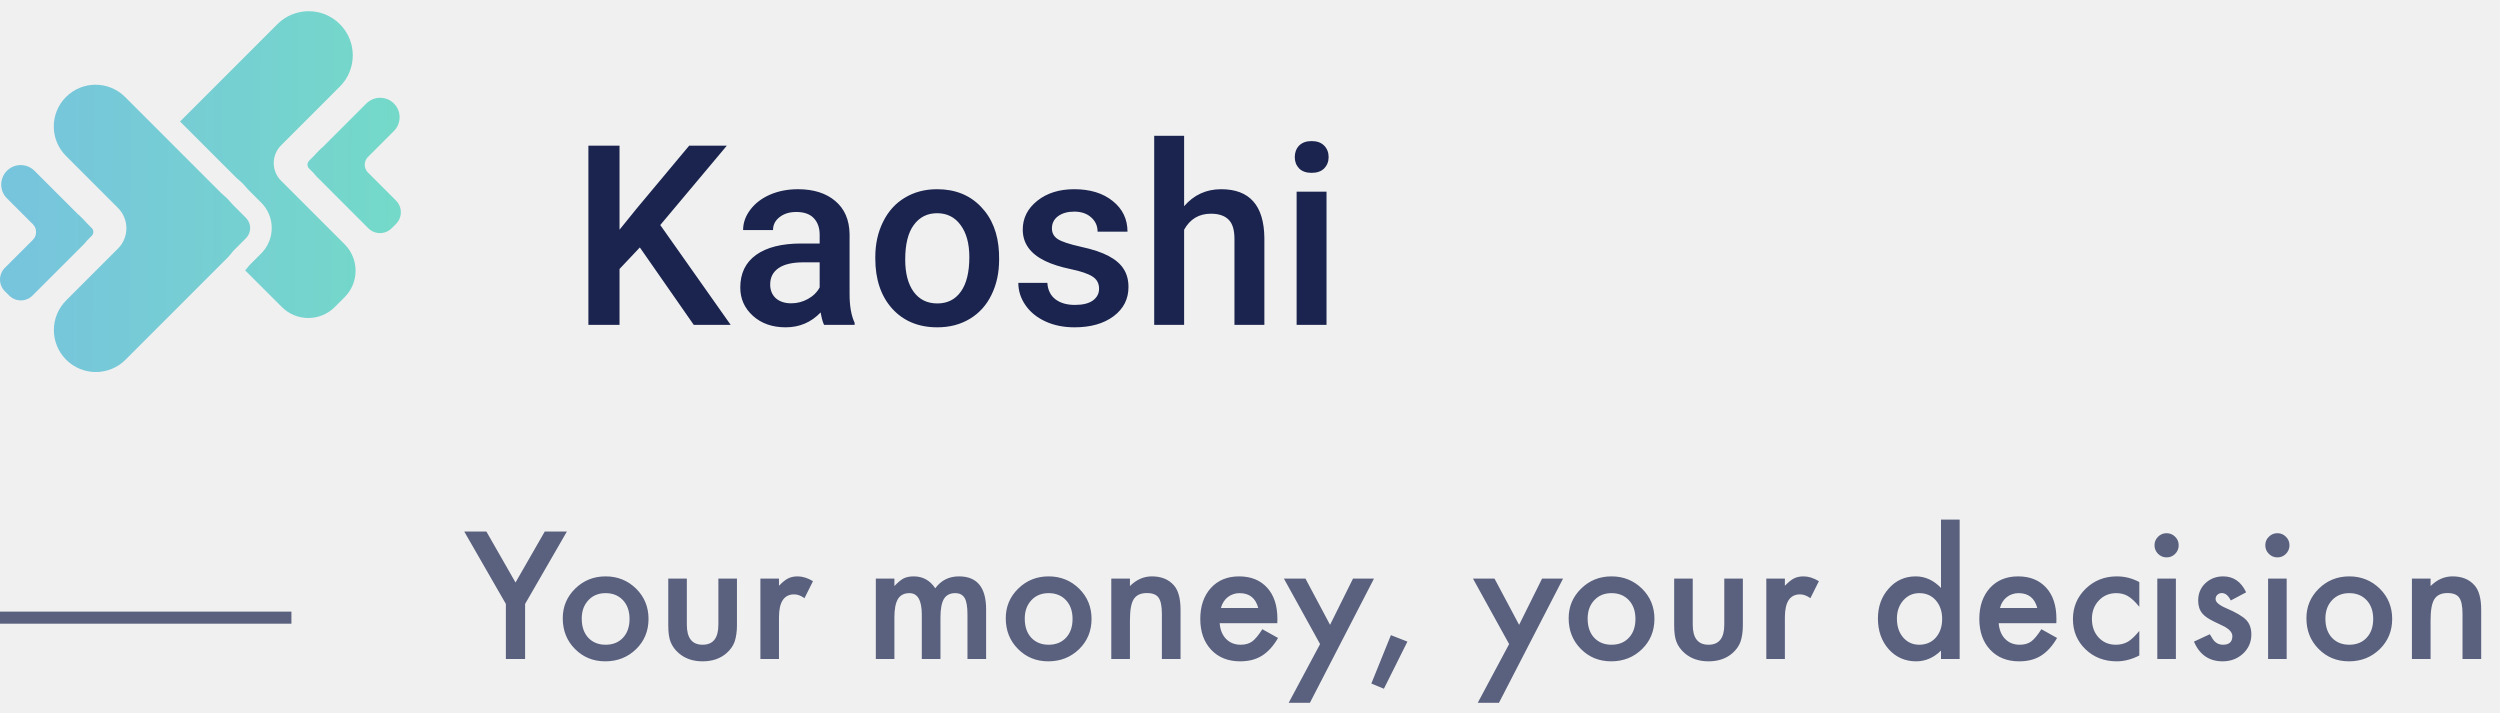
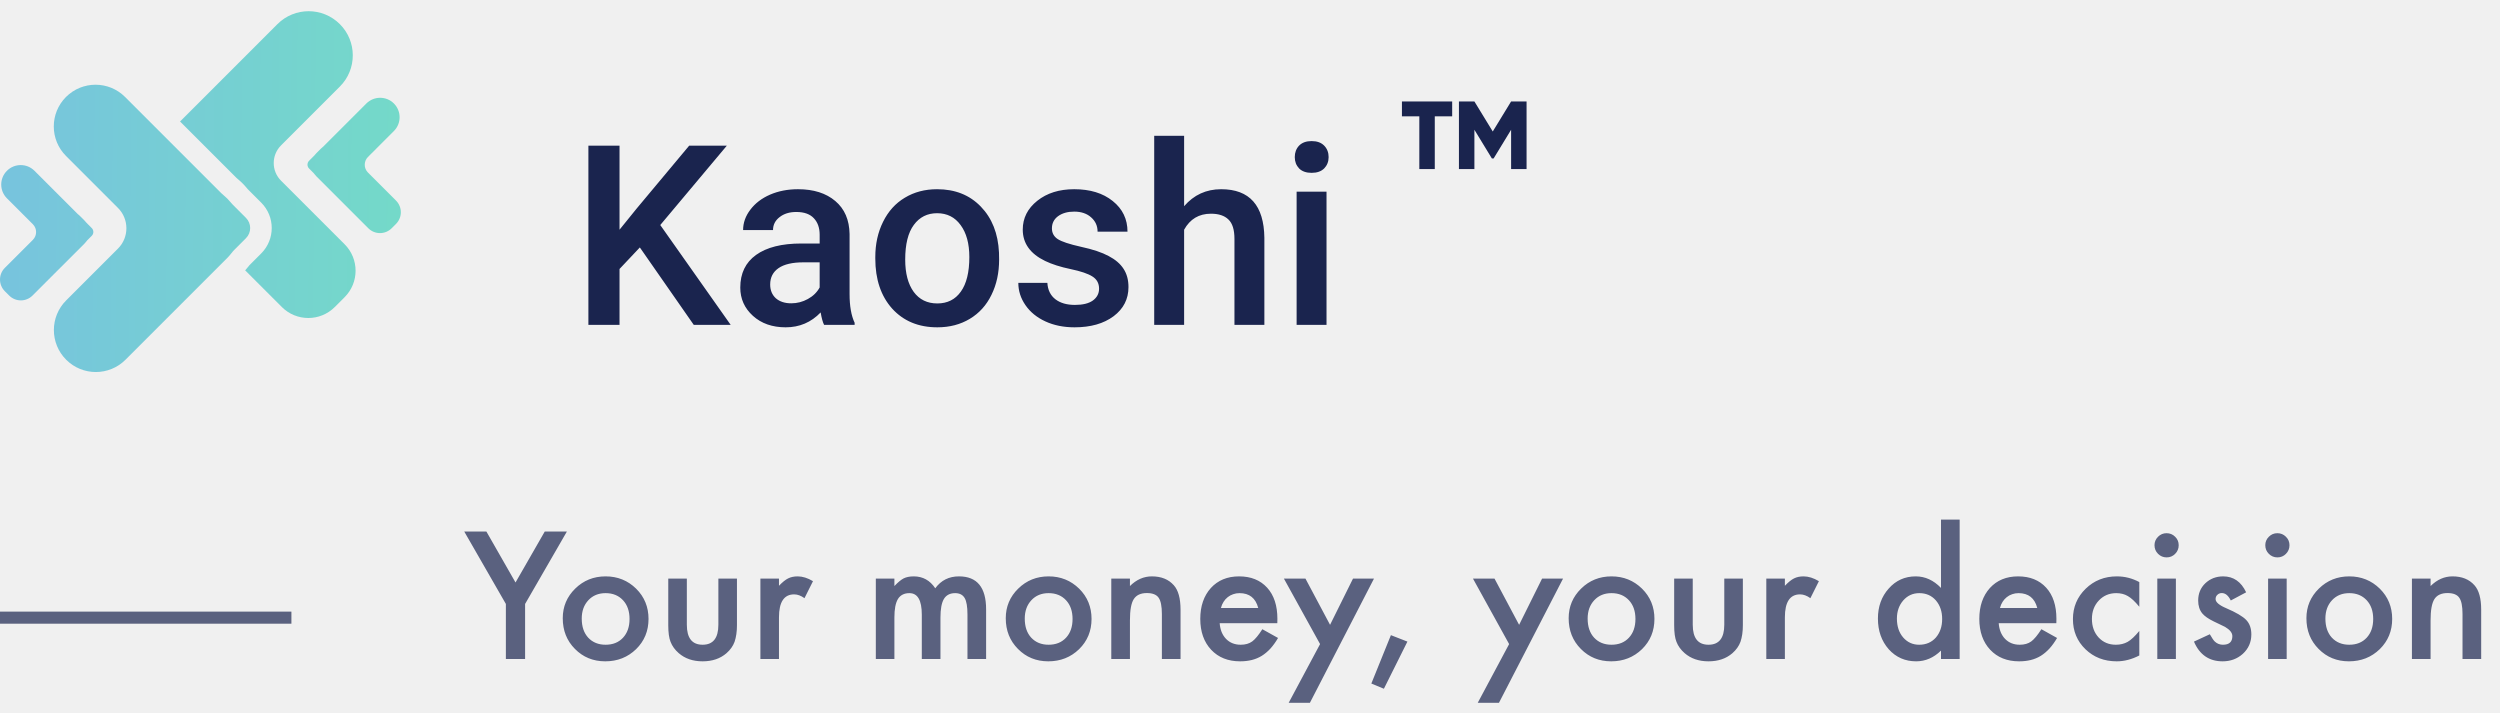
<svg xmlns="http://www.w3.org/2000/svg" width="207" height="59" viewBox="0 0 207 59" fill="none">
  <g clip-path="url(#clip0)">
    <path d="M0.574 14.141C-0.056 14.77 -0.056 15.791 0.574 16.421L2.723 18.569C3.078 18.925 3.078 19.502 2.723 19.858L0.4 22.18C-0.133 22.714 -0.133 23.579 0.4 24.113L0.76 24.472C1.293 25.006 2.159 25.006 2.692 24.472L6.985 20.18C7.03 20.134 7.072 20.087 7.109 20.037C7.147 19.986 7.186 19.937 7.231 19.892L7.596 19.527C7.774 19.349 7.774 19.06 7.596 18.883L7.174 18.46C7.141 18.427 7.11 18.39 7.081 18.354C7.051 18.317 7.019 18.282 6.985 18.247L6.625 17.888C6.591 17.854 6.555 17.822 6.519 17.792C6.482 17.762 6.445 17.732 6.412 17.698L2.855 14.141C2.225 13.511 1.204 13.511 0.574 14.141Z" fill="url(#paint0_linear)" />
    <path d="M32.615 8.569C33.245 9.199 33.245 10.22 32.615 10.849L30.467 12.998C30.111 13.353 30.111 13.93 30.467 14.286L32.789 16.608C33.323 17.142 33.323 18.007 32.789 18.541L32.43 18.9C31.896 19.434 31.031 19.434 30.497 18.9L26.205 14.608C26.159 14.563 26.118 14.515 26.08 14.465C26.042 14.415 26.003 14.365 25.959 14.321L25.593 13.955C25.415 13.777 25.415 13.489 25.593 13.311L26.015 12.889C26.049 12.855 26.079 12.819 26.109 12.782C26.139 12.745 26.171 12.71 26.205 12.676L26.564 12.316C26.599 12.282 26.634 12.25 26.671 12.22C26.708 12.19 26.744 12.16 26.778 12.126L30.335 8.569C30.965 7.939 31.986 7.939 32.615 8.569Z" fill="url(#paint1_linear)" />
    <path fill-rule="evenodd" clip-rule="evenodd" d="M5.466 8.027C4.116 9.377 4.116 11.565 5.466 12.915L9.769 17.218C10.698 18.147 10.698 19.654 9.769 20.583L5.479 24.873C4.122 26.23 4.122 28.429 5.479 29.786C6.835 31.143 9.035 31.143 10.391 29.786L18.82 21.357C18.925 21.252 19.021 21.143 19.11 21.029C19.203 20.91 19.297 20.792 19.404 20.685L20.366 19.723C20.831 19.258 20.831 18.505 20.366 18.04L19.269 16.943C19.189 16.863 19.116 16.776 19.043 16.689C18.974 16.604 18.899 16.523 18.82 16.444C18.742 16.365 18.66 16.291 18.576 16.221C18.489 16.149 18.402 16.076 18.322 15.995L10.354 8.027C9.004 6.678 6.816 6.678 5.466 8.027Z" fill="url(#paint2_linear)" />
    <path d="M28.14 7.169C29.568 5.741 29.568 3.426 28.14 1.999C26.713 0.571 24.398 0.571 22.97 1.999L14.909 10.059L19.584 14.733C19.599 14.749 19.629 14.776 19.714 14.846C19.841 14.952 19.964 15.063 20.082 15.182C20.201 15.3 20.313 15.423 20.418 15.55C20.488 15.635 20.515 15.665 20.531 15.681L21.628 16.778C22.79 17.939 22.79 19.823 21.628 20.984L20.666 21.947C20.645 21.968 20.609 22.008 20.519 22.124C20.45 22.213 20.377 22.301 20.301 22.386L23.338 25.423C24.548 26.633 26.509 26.633 27.719 25.423L28.535 24.607C29.745 23.397 29.745 21.436 28.535 20.226L23.269 14.96C22.463 14.154 22.463 12.846 23.269 12.04L28.14 7.169Z" fill="url(#paint3_linear)" />
    <path d="M52.979 20.488L51.297 22.271V26.898H48.719V12.059H51.297V19.02L52.724 17.257L57.066 12.059H60.184L54.67 18.633L60.5 26.898H57.443L52.979 20.488ZM68.235 26.898C68.126 26.687 68.031 26.344 67.95 25.869C67.162 26.691 66.197 27.102 65.055 27.102C63.948 27.102 63.044 26.786 62.345 26.154C61.645 25.522 61.295 24.741 61.295 23.81C61.295 22.635 61.73 21.734 62.599 21.109C63.476 20.477 64.726 20.162 66.35 20.162H67.868V19.438C67.868 18.867 67.709 18.412 67.389 18.072C67.07 17.726 66.584 17.552 65.932 17.552C65.368 17.552 64.906 17.695 64.546 17.981C64.186 18.259 64.006 18.616 64.006 19.051H61.529C61.529 18.446 61.73 17.882 62.131 17.359C62.531 16.829 63.075 16.415 63.761 16.116C64.454 15.817 65.225 15.667 66.075 15.667C67.365 15.667 68.395 15.993 69.163 16.645C69.93 17.291 70.324 18.201 70.345 19.377V24.35C70.345 25.342 70.484 26.134 70.763 26.725V26.898H68.235ZM65.514 25.114C66.003 25.114 66.462 24.996 66.89 24.758C67.325 24.52 67.651 24.201 67.868 23.8V21.721H66.533C65.616 21.721 64.926 21.881 64.464 22.2C64.002 22.519 63.771 22.971 63.771 23.555C63.771 24.031 63.928 24.411 64.24 24.697C64.559 24.975 64.984 25.114 65.514 25.114ZM72.475 21.283C72.475 20.202 72.689 19.231 73.117 18.368C73.545 17.498 74.146 16.832 74.921 16.37C75.695 15.902 76.585 15.667 77.591 15.667C79.079 15.667 80.285 16.146 81.209 17.104C82.14 18.062 82.642 19.333 82.717 20.916L82.727 21.497C82.727 22.584 82.517 23.555 82.095 24.411C81.681 25.267 81.083 25.93 80.302 26.399C79.527 26.867 78.63 27.102 77.611 27.102C76.055 27.102 74.809 26.585 73.871 25.553C72.94 24.513 72.475 23.131 72.475 21.405V21.283ZM74.951 21.497C74.951 22.631 75.186 23.521 75.654 24.167C76.123 24.805 76.775 25.125 77.611 25.125C78.447 25.125 79.096 24.799 79.558 24.146C80.027 23.494 80.261 22.54 80.261 21.283C80.261 20.168 80.02 19.285 79.537 18.633C79.062 17.981 78.413 17.654 77.591 17.654C76.782 17.654 76.14 17.977 75.665 18.623C75.189 19.261 74.951 20.219 74.951 21.497ZM91.003 23.902C91.003 23.46 90.819 23.124 90.452 22.893C90.092 22.662 89.491 22.458 88.648 22.281C87.806 22.105 87.103 21.881 86.539 21.609C85.302 21.011 84.684 20.145 84.684 19.01C84.684 18.059 85.085 17.264 85.887 16.625C86.688 15.986 87.707 15.667 88.944 15.667C90.262 15.667 91.325 15.993 92.134 16.645C92.949 17.298 93.357 18.144 93.357 19.183H90.88C90.88 18.707 90.704 18.314 90.35 18.001C89.997 17.682 89.528 17.522 88.944 17.522C88.4 17.522 87.956 17.648 87.609 17.899C87.269 18.15 87.099 18.487 87.099 18.908C87.099 19.288 87.259 19.584 87.578 19.795C87.898 20.005 88.543 20.219 89.515 20.437C90.486 20.647 91.247 20.902 91.798 21.201C92.355 21.493 92.766 21.846 93.031 22.261C93.302 22.675 93.438 23.178 93.438 23.769C93.438 24.761 93.027 25.566 92.205 26.185C91.383 26.796 90.306 27.102 88.975 27.102C88.071 27.102 87.266 26.939 86.559 26.613C85.853 26.287 85.302 25.838 84.908 25.267C84.514 24.697 84.317 24.082 84.317 23.423H86.722C86.756 24.007 86.977 24.459 87.385 24.778C87.792 25.091 88.332 25.247 89.005 25.247C89.657 25.247 90.153 25.125 90.493 24.88C90.833 24.629 91.003 24.303 91.003 23.902ZM98.045 17.073C98.853 16.136 99.876 15.667 101.112 15.667C103.463 15.667 104.656 17.009 104.69 19.693V26.898H102.213V19.784C102.213 19.023 102.047 18.487 101.714 18.174C101.388 17.855 100.905 17.695 100.267 17.695C99.275 17.695 98.534 18.137 98.045 19.02V26.898H95.568V11.244H98.045V17.073ZM109.836 26.898H107.36V15.871H109.836V26.898ZM107.207 13.007C107.207 12.627 107.326 12.311 107.564 12.059C107.808 11.808 108.155 11.682 108.603 11.682C109.052 11.682 109.398 11.808 109.643 12.059C109.887 12.311 110.01 12.627 110.01 13.007C110.01 13.381 109.887 13.693 109.643 13.945C109.398 14.189 109.052 14.312 108.603 14.312C108.155 14.312 107.808 14.189 107.564 13.945C107.326 13.693 107.207 13.381 107.207 13.007Z" fill="#1A244E" />
    <path opacity="0.7" d="M41.886 50.007L38.44 44.012H40.273L42.685 48.23L45.105 44.012H46.938L43.478 50.007V54.567H41.886V50.007ZM46.596 51.19C46.596 50.228 46.94 49.41 47.628 48.736C48.316 48.061 49.155 47.724 50.144 47.724C51.137 47.724 51.98 48.064 52.673 48.743C53.356 49.422 53.698 50.256 53.698 51.245C53.698 52.243 53.354 53.079 52.666 53.753C51.973 54.423 51.123 54.758 50.116 54.758C49.118 54.758 48.282 54.416 47.607 53.733C46.933 53.058 46.596 52.211 46.596 51.19ZM48.168 51.217C48.168 51.883 48.346 52.409 48.701 52.796C49.066 53.188 49.547 53.384 50.144 53.384C50.745 53.384 51.226 53.191 51.586 52.803C51.946 52.416 52.126 51.899 52.126 51.251C52.126 50.604 51.946 50.087 51.586 49.7C51.221 49.308 50.741 49.112 50.144 49.112C49.556 49.112 49.079 49.308 48.715 49.7C48.35 50.092 48.168 50.597 48.168 51.217ZM56.87 47.909V51.73C56.87 52.833 57.305 53.384 58.176 53.384C59.046 53.384 59.481 52.833 59.481 51.73V47.909H61.02V51.764C61.02 52.297 60.953 52.758 60.821 53.145C60.694 53.491 60.473 53.803 60.158 54.081C59.639 54.533 58.978 54.758 58.176 54.758C57.378 54.758 56.72 54.533 56.2 54.081C55.881 53.803 55.656 53.491 55.523 53.145C55.396 52.835 55.332 52.375 55.332 51.764V47.909H56.87ZM62.961 47.909H64.499V48.503C64.782 48.207 65.032 48.004 65.251 47.895C65.474 47.781 65.739 47.724 66.044 47.724C66.45 47.724 66.873 47.856 67.315 48.121L66.611 49.529C66.32 49.319 66.035 49.214 65.757 49.214C64.918 49.214 64.499 49.848 64.499 51.115V54.567H62.961V47.909ZM72.518 47.909H74.056V48.524C74.352 48.214 74.605 48.004 74.814 47.895C75.038 47.781 75.318 47.724 75.655 47.724C76.407 47.724 77.002 48.052 77.439 48.709C77.922 48.052 78.576 47.724 79.401 47.724C80.901 47.724 81.65 48.633 81.65 50.452V54.567H80.106V50.869C80.106 50.231 80.028 49.779 79.873 49.515C79.713 49.246 79.451 49.112 79.087 49.112C78.663 49.112 78.353 49.271 78.157 49.59C77.966 49.909 77.87 50.422 77.87 51.128V54.567H76.325V50.889C76.325 49.704 75.983 49.112 75.3 49.112C74.867 49.112 74.55 49.274 74.35 49.597C74.154 49.921 74.056 50.431 74.056 51.128V54.567H72.518V47.909ZM83.277 51.19C83.277 50.228 83.621 49.41 84.31 48.736C84.998 48.061 85.836 47.724 86.825 47.724C87.819 47.724 88.662 48.064 89.355 48.743C90.038 49.422 90.38 50.256 90.38 51.245C90.38 52.243 90.036 53.079 89.348 53.753C88.655 54.423 87.805 54.758 86.798 54.758C85.8 54.758 84.963 54.416 84.289 53.733C83.615 53.058 83.277 52.211 83.277 51.19ZM84.85 51.217C84.85 51.883 85.027 52.409 85.383 52.796C85.747 53.188 86.228 53.384 86.825 53.384C87.427 53.384 87.908 53.191 88.268 52.803C88.628 52.416 88.808 51.899 88.808 51.251C88.808 50.604 88.628 50.087 88.268 49.7C87.903 49.308 87.422 49.112 86.825 49.112C86.237 49.112 85.761 49.308 85.397 49.7C85.032 50.092 84.85 50.597 84.85 51.217ZM92.014 47.909H93.559V48.524C94.096 47.991 94.703 47.724 95.377 47.724C96.152 47.724 96.755 47.968 97.189 48.456C97.562 48.87 97.749 49.547 97.749 50.486V54.567H96.204V50.848C96.204 50.192 96.113 49.738 95.931 49.488C95.753 49.233 95.429 49.105 94.96 49.105C94.45 49.105 94.087 49.274 93.873 49.611C93.663 49.944 93.559 50.525 93.559 51.354V54.567H92.014V47.909ZM105.761 51.6H100.989C101.03 52.147 101.208 52.582 101.522 52.906C101.837 53.225 102.24 53.384 102.732 53.384C103.115 53.384 103.432 53.293 103.683 53.111C103.929 52.928 104.209 52.591 104.523 52.099L105.822 52.824C105.622 53.166 105.41 53.459 105.187 53.706C104.963 53.947 104.724 54.148 104.469 54.307C104.214 54.462 103.938 54.576 103.642 54.649C103.345 54.722 103.024 54.758 102.678 54.758C101.684 54.758 100.887 54.439 100.285 53.801C99.684 53.159 99.383 52.306 99.383 51.245C99.383 50.192 99.674 49.34 100.258 48.688C100.846 48.045 101.625 47.724 102.596 47.724C103.576 47.724 104.35 48.036 104.92 48.661C105.485 49.28 105.768 50.139 105.768 51.238L105.761 51.6ZM104.182 50.342C103.967 49.522 103.45 49.112 102.63 49.112C102.443 49.112 102.268 49.141 102.104 49.201C101.939 49.255 101.789 49.337 101.652 49.447C101.52 49.552 101.406 49.679 101.311 49.83C101.215 49.98 101.142 50.151 101.092 50.342H104.182ZM109.302 53.33L106.308 47.909H108.092L110.129 51.737L112.029 47.909H113.766L108.461 58.19H106.704L109.302 53.33ZM115.167 52.591L116.534 53.124L114.586 57.028L113.547 56.597L115.167 52.591ZM124.956 53.33L121.962 47.909H123.746L125.783 51.737L127.684 47.909H129.42L124.115 58.19H122.358L124.956 53.33ZM129.885 51.19C129.885 50.228 130.229 49.41 130.917 48.736C131.605 48.061 132.444 47.724 133.433 47.724C134.426 47.724 135.269 48.064 135.962 48.743C136.646 49.422 136.987 50.256 136.987 51.245C136.987 52.243 136.643 53.079 135.955 53.753C135.262 54.423 134.412 54.758 133.405 54.758C132.407 54.758 131.571 54.416 130.896 53.733C130.222 53.058 129.885 52.211 129.885 51.19ZM131.457 51.217C131.457 51.883 131.635 52.409 131.99 52.796C132.355 53.188 132.836 53.384 133.433 53.384C134.034 53.384 134.515 53.191 134.875 52.803C135.235 52.416 135.415 51.899 135.415 51.251C135.415 50.604 135.235 50.087 134.875 49.7C134.51 49.308 134.03 49.112 133.433 49.112C132.845 49.112 132.368 49.308 132.004 49.7C131.639 50.092 131.457 50.597 131.457 51.217ZM140.159 47.909V51.73C140.159 52.833 140.594 53.384 141.465 53.384C142.335 53.384 142.771 52.833 142.771 51.73V47.909H144.309V51.764C144.309 52.297 144.243 52.758 144.11 53.145C143.983 53.491 143.762 53.803 143.447 54.081C142.928 54.533 142.267 54.758 141.465 54.758C140.667 54.758 140.009 54.533 139.489 54.081C139.17 53.803 138.945 53.491 138.812 53.145C138.685 52.835 138.621 52.375 138.621 51.764V47.909H140.159ZM146.25 47.909H147.788V48.503C148.071 48.207 148.321 48.004 148.54 47.895C148.763 47.781 149.028 47.724 149.333 47.724C149.739 47.724 150.162 47.856 150.604 48.121L149.9 49.529C149.609 49.319 149.324 49.214 149.046 49.214C148.207 49.214 147.788 49.848 147.788 51.115V54.567H146.25V47.909ZM160.715 43.021H162.26V54.567H160.715V53.87C160.109 54.462 159.423 54.758 158.657 54.758C157.746 54.758 156.989 54.426 156.388 53.76C155.791 53.081 155.492 52.233 155.492 51.217C155.492 50.224 155.791 49.394 156.388 48.729C156.98 48.059 157.725 47.724 158.623 47.724C159.402 47.724 160.1 48.043 160.715 48.681V43.021ZM157.064 51.217C157.064 51.855 157.235 52.375 157.577 52.776C157.928 53.181 158.37 53.384 158.903 53.384C159.473 53.384 159.933 53.188 160.284 52.796C160.635 52.391 160.811 51.876 160.811 51.251C160.811 50.627 160.635 50.112 160.284 49.706C159.933 49.31 159.478 49.112 158.917 49.112C158.388 49.112 157.946 49.312 157.591 49.713C157.24 50.119 157.064 50.62 157.064 51.217ZM170.265 51.6H165.493C165.534 52.147 165.712 52.582 166.026 52.906C166.341 53.225 166.744 53.384 167.236 53.384C167.619 53.384 167.936 53.293 168.187 53.111C168.433 52.928 168.713 52.591 169.027 52.099L170.326 52.824C170.126 53.166 169.914 53.459 169.69 53.706C169.467 53.947 169.228 54.148 168.973 54.307C168.717 54.462 168.442 54.576 168.146 54.649C167.849 54.722 167.528 54.758 167.182 54.758C166.188 54.758 165.391 54.439 164.789 53.801C164.188 53.159 163.887 52.306 163.887 51.245C163.887 50.192 164.178 49.34 164.762 48.688C165.35 48.045 166.129 47.724 167.1 47.724C168.079 47.724 168.854 48.036 169.424 48.661C169.989 49.28 170.271 50.139 170.271 51.238L170.265 51.6ZM168.686 50.342C168.471 49.522 167.954 49.112 167.134 49.112C166.947 49.112 166.771 49.141 166.607 49.201C166.443 49.255 166.293 49.337 166.156 49.447C166.024 49.552 165.91 49.679 165.814 49.83C165.719 49.98 165.646 50.151 165.596 50.342H168.686ZM177.135 48.196V50.24C176.784 49.811 176.469 49.517 176.191 49.358C175.918 49.194 175.597 49.112 175.228 49.112C174.649 49.112 174.168 49.315 173.785 49.72C173.402 50.126 173.211 50.634 173.211 51.245C173.211 51.869 173.396 52.382 173.765 52.783C174.138 53.184 174.615 53.384 175.193 53.384C175.562 53.384 175.888 53.304 176.171 53.145C176.444 52.99 176.766 52.689 177.135 52.243V54.273C176.51 54.596 175.886 54.758 175.262 54.758C174.232 54.758 173.37 54.426 172.678 53.76C171.985 53.09 171.639 52.259 171.639 51.265C171.639 50.272 171.99 49.433 172.691 48.749C173.393 48.066 174.255 47.724 175.275 47.724C175.932 47.724 176.551 47.881 177.135 48.196ZM180.163 47.909V54.567H178.625V47.909H180.163ZM178.393 45.14C178.393 44.871 178.491 44.639 178.687 44.443C178.882 44.247 179.117 44.149 179.391 44.149C179.669 44.149 179.906 44.247 180.102 44.443C180.298 44.634 180.396 44.869 180.396 45.147C180.396 45.425 180.298 45.662 180.102 45.858C179.91 46.054 179.675 46.152 179.397 46.152C179.119 46.152 178.882 46.054 178.687 45.858C178.491 45.662 178.393 45.423 178.393 45.14ZM185.98 49.043L184.709 49.72C184.508 49.31 184.26 49.105 183.964 49.105C183.823 49.105 183.702 49.153 183.602 49.248C183.501 49.34 183.451 49.458 183.451 49.604C183.451 49.859 183.747 50.112 184.34 50.363C185.156 50.714 185.705 51.037 185.987 51.334C186.27 51.63 186.411 52.028 186.411 52.53C186.411 53.172 186.174 53.71 185.7 54.143C185.24 54.553 184.684 54.758 184.032 54.758C182.916 54.758 182.125 54.214 181.66 53.124L182.973 52.516C183.155 52.835 183.294 53.038 183.39 53.124C183.576 53.298 183.8 53.384 184.06 53.384C184.579 53.384 184.839 53.147 184.839 52.673C184.839 52.4 184.638 52.145 184.237 51.908C184.082 51.83 183.927 51.755 183.772 51.682C183.618 51.609 183.46 51.534 183.301 51.456C182.854 51.238 182.54 51.019 182.357 50.8C182.125 50.522 182.009 50.164 182.009 49.727C182.009 49.148 182.207 48.67 182.604 48.291C183.009 47.913 183.501 47.724 184.08 47.724C184.932 47.724 185.566 48.164 185.98 49.043ZM189.337 47.909V54.567H187.799V47.909H189.337ZM187.566 45.14C187.566 44.871 187.664 44.639 187.86 44.443C188.056 44.247 188.291 44.149 188.564 44.149C188.842 44.149 189.079 44.247 189.275 44.443C189.471 44.634 189.569 44.869 189.569 45.147C189.569 45.425 189.471 45.662 189.275 45.858C189.084 46.054 188.849 46.152 188.571 46.152C188.293 46.152 188.056 46.054 187.86 45.858C187.664 45.662 187.566 45.423 187.566 45.14ZM190.971 51.19C190.971 50.228 191.315 49.41 192.003 48.736C192.691 48.061 193.53 47.724 194.519 47.724C195.512 47.724 196.355 48.064 197.048 48.743C197.731 49.422 198.073 50.256 198.073 51.245C198.073 52.243 197.729 53.079 197.041 53.753C196.348 54.423 195.498 54.758 194.491 54.758C193.493 54.758 192.657 54.416 191.982 53.733C191.308 53.058 190.971 52.211 190.971 51.19ZM192.543 51.217C192.543 51.883 192.721 52.409 193.076 52.796C193.441 53.188 193.922 53.384 194.519 53.384C195.12 53.384 195.601 53.191 195.961 52.803C196.321 52.416 196.501 51.899 196.501 51.251C196.501 50.604 196.321 50.087 195.961 49.7C195.596 49.308 195.116 49.112 194.519 49.112C193.931 49.112 193.454 49.308 193.09 49.7C192.725 50.092 192.543 50.597 192.543 51.217ZM199.707 47.909H201.252V48.524C201.79 47.991 202.396 47.724 203.07 47.724C203.845 47.724 204.449 47.968 204.882 48.456C205.256 48.87 205.442 49.547 205.442 50.486V54.567H203.897V50.848C203.897 50.192 203.806 49.738 203.624 49.488C203.446 49.233 203.123 49.105 202.653 49.105C202.143 49.105 201.781 49.274 201.566 49.611C201.357 49.944 201.252 50.525 201.252 51.354V54.567H199.707V47.909Z" fill="#1A244E" />
    <path opacity="0.7" d="M0 51.142H24.129" stroke="#1A244E" />
+     <path d="M120.24 8.4H116.08V9.632H117.52V14H118.8V9.632H120.24V8.4ZM126.4 8.4H125.12L123.6 10.888L122.08 8.4H120.8V14H122.08V10.744L123.528 13.12H123.672L125.12 10.744V14H126.4V8.4Z" fill="#1A244E" />
  </g>
  <defs>
    <linearGradient id="paint0_linear" x1="0.95" y1="13.232" x2="34.41" y2="13.589" gradientUnits="userSpaceOnUse">
      <stop stop-color="#77C4DD" />
      <stop offset="1" stop-color="#74DAC8" />
    </linearGradient>
    <linearGradient id="paint1_linear" x1="0.95" y1="13.231" x2="34.41" y2="13.589" gradientUnits="userSpaceOnUse">
      <stop stop-color="#77C4DD" />
      <stop offset="1" stop-color="#74DAC8" />
    </linearGradient>
    <linearGradient id="paint2_linear" x1="0.95" y1="13.232" x2="34.41" y2="13.589" gradientUnits="userSpaceOnUse">
      <stop stop-color="#77C4DD" />
      <stop offset="1" stop-color="#74DAC8" />
    </linearGradient>
    <linearGradient id="paint3_linear" x1="0.95" y1="13.232" x2="34.41" y2="13.589" gradientUnits="userSpaceOnUse">
      <stop stop-color="#77C4DD" />
      <stop offset="1" stop-color="#74DAC8" />
    </linearGradient>
    <clipPath id="clip0">
      <rect width="207" height="59" fill="white" />
    </clipPath>
  </defs>
</svg>
